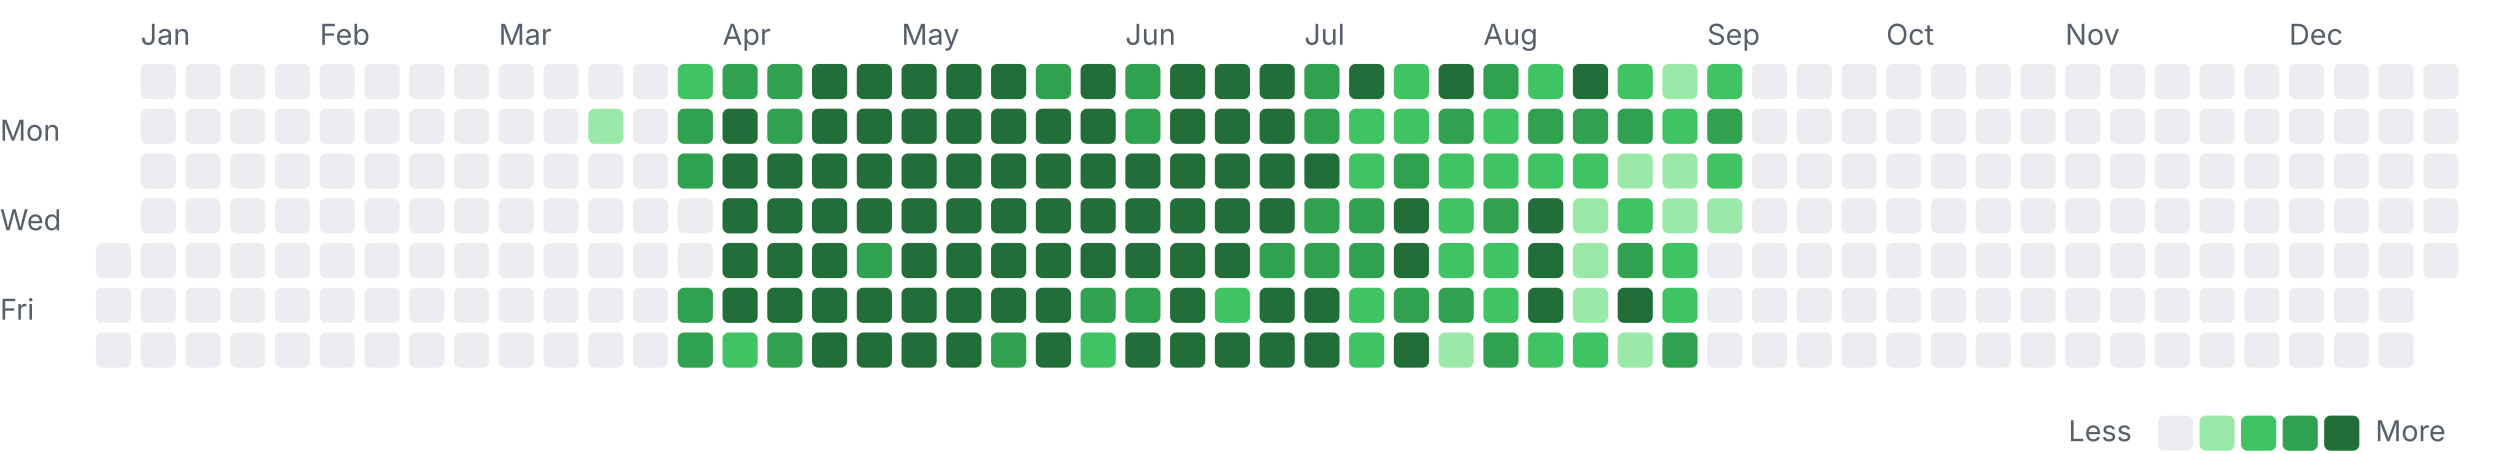
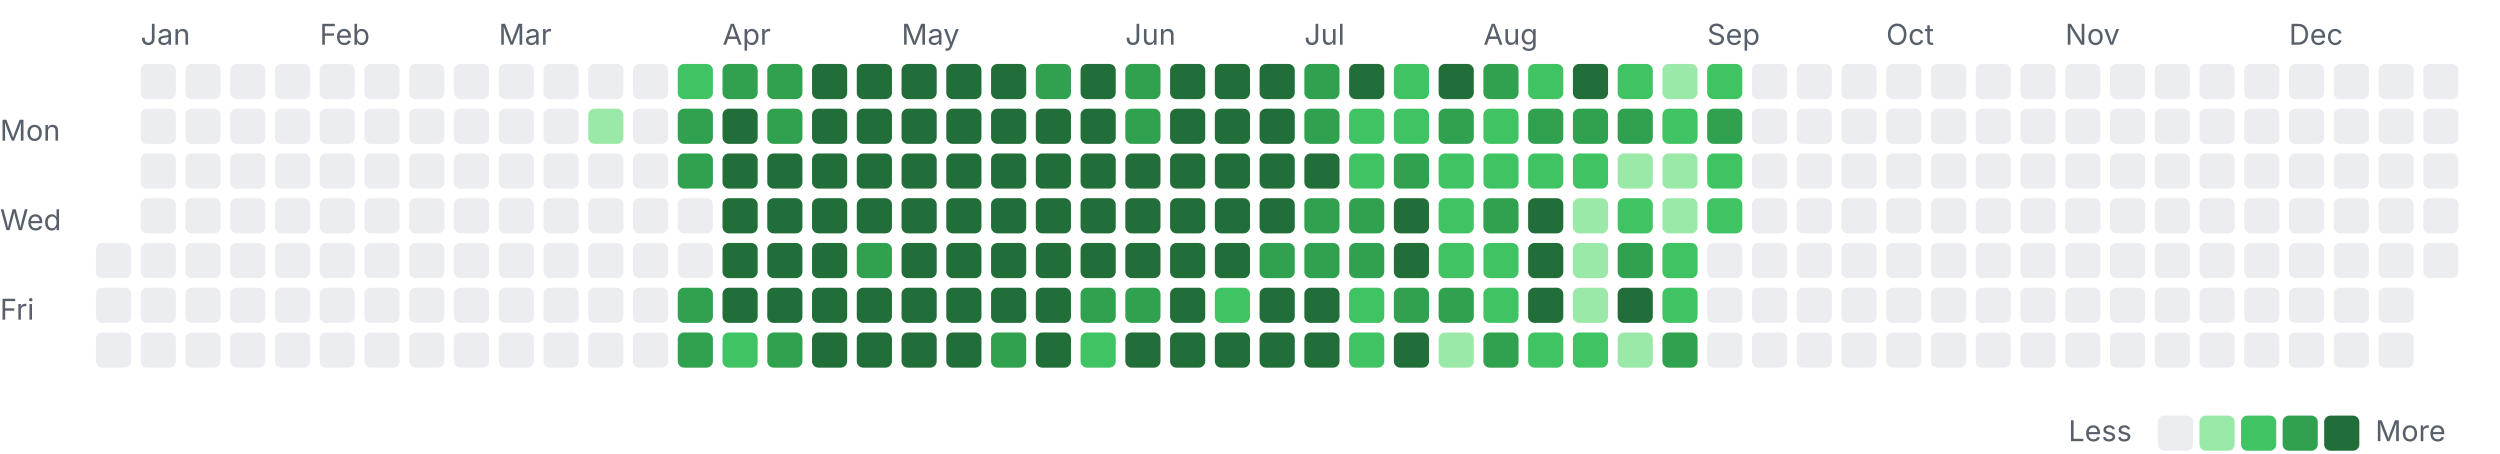
<svg xmlns="http://www.w3.org/2000/svg" width="782" height="142" viewBox="0 0 782 142">
  <style>.l0{fill:#ebedf0}.l1{fill:#9be9a8}.l2{fill:#40c463}.l3{fill:#30a14e}.l4{fill:#216e39} .lbl{fill:#57606a;font:9px -apple-system,Segoe UI,sans-serif}@media(prefers-color-scheme:dark){.l0{fill:#161b22}.l1{fill:#0e4429}.l2{fill:#006d32}.l3{fill:#26a641}.l4{fill:#39d353} .lbl{fill:#8b949e}}</style>
  <text class="lbl" x="44" y="14">Jan</text>
  <text class="lbl" x="100" y="14">Feb</text>
  <text class="lbl" x="156" y="14">Mar</text>
  <text class="lbl" x="226" y="14">Apr</text>
  <text class="lbl" x="282" y="14">May</text>
  <text class="lbl" x="352" y="14">Jun</text>
  <text class="lbl" x="408" y="14">Jul</text>
  <text class="lbl" x="464" y="14">Aug</text>
  <text class="lbl" x="534" y="14">Sep</text>
  <text class="lbl" x="590" y="14">Oct</text>
  <text class="lbl" x="646" y="14">Nov</text>
  <text class="lbl" x="716" y="14">Dec</text>
  <text class="lbl" x="0" y="44">Mon</text>
  <text class="lbl" x="0" y="72">Wed</text>
  <text class="lbl" x="0" y="100">Fri</text>
  <rect class="l0" x="30" y="76" width="11" height="11" rx="2" />
  <rect class="l0" x="30" y="90" width="11" height="11" rx="2" />
  <rect class="l0" x="30" y="104" width="11" height="11" rx="2" />
  <rect class="l0" x="44" y="20" width="11" height="11" rx="2" />
  <rect class="l0" x="44" y="34" width="11" height="11" rx="2" />
  <rect class="l0" x="44" y="48" width="11" height="11" rx="2" />
  <rect class="l0" x="44" y="62" width="11" height="11" rx="2" />
  <rect class="l0" x="44" y="76" width="11" height="11" rx="2" />
  <rect class="l0" x="44" y="90" width="11" height="11" rx="2" />
  <rect class="l0" x="44" y="104" width="11" height="11" rx="2" />
  <rect class="l0" x="58" y="20" width="11" height="11" rx="2" />
  <rect class="l0" x="58" y="34" width="11" height="11" rx="2" />
  <rect class="l0" x="58" y="48" width="11" height="11" rx="2" />
  <rect class="l0" x="58" y="62" width="11" height="11" rx="2" />
  <rect class="l0" x="58" y="76" width="11" height="11" rx="2" />
  <rect class="l0" x="58" y="90" width="11" height="11" rx="2" />
  <rect class="l0" x="58" y="104" width="11" height="11" rx="2" />
  <rect class="l0" x="72" y="20" width="11" height="11" rx="2" />
  <rect class="l0" x="72" y="34" width="11" height="11" rx="2" />
  <rect class="l0" x="72" y="48" width="11" height="11" rx="2" />
  <rect class="l0" x="72" y="62" width="11" height="11" rx="2" />
  <rect class="l0" x="72" y="76" width="11" height="11" rx="2" />
  <rect class="l0" x="72" y="90" width="11" height="11" rx="2" />
  <rect class="l0" x="72" y="104" width="11" height="11" rx="2" />
  <rect class="l0" x="86" y="20" width="11" height="11" rx="2" />
  <rect class="l0" x="86" y="34" width="11" height="11" rx="2" />
  <rect class="l0" x="86" y="48" width="11" height="11" rx="2" />
  <rect class="l0" x="86" y="62" width="11" height="11" rx="2" />
  <rect class="l0" x="86" y="76" width="11" height="11" rx="2" />
  <rect class="l0" x="86" y="90" width="11" height="11" rx="2" />
  <rect class="l0" x="86" y="104" width="11" height="11" rx="2" />
  <rect class="l0" x="100" y="20" width="11" height="11" rx="2" />
  <rect class="l0" x="100" y="34" width="11" height="11" rx="2" />
  <rect class="l0" x="100" y="48" width="11" height="11" rx="2" />
  <rect class="l0" x="100" y="62" width="11" height="11" rx="2" />
  <rect class="l0" x="100" y="76" width="11" height="11" rx="2" />
  <rect class="l0" x="100" y="90" width="11" height="11" rx="2" />
  <rect class="l0" x="100" y="104" width="11" height="11" rx="2" />
  <rect class="l0" x="114" y="20" width="11" height="11" rx="2" />
  <rect class="l0" x="114" y="34" width="11" height="11" rx="2" />
  <rect class="l0" x="114" y="48" width="11" height="11" rx="2" />
  <rect class="l0" x="114" y="62" width="11" height="11" rx="2" />
  <rect class="l0" x="114" y="76" width="11" height="11" rx="2" />
  <rect class="l0" x="114" y="90" width="11" height="11" rx="2" />
  <rect class="l0" x="114" y="104" width="11" height="11" rx="2" />
  <rect class="l0" x="128" y="20" width="11" height="11" rx="2" />
  <rect class="l0" x="128" y="34" width="11" height="11" rx="2" />
  <rect class="l0" x="128" y="48" width="11" height="11" rx="2" />
  <rect class="l0" x="128" y="62" width="11" height="11" rx="2" />
  <rect class="l0" x="128" y="76" width="11" height="11" rx="2" />
  <rect class="l0" x="128" y="90" width="11" height="11" rx="2" />
  <rect class="l0" x="128" y="104" width="11" height="11" rx="2" />
  <rect class="l0" x="142" y="20" width="11" height="11" rx="2" />
  <rect class="l0" x="142" y="34" width="11" height="11" rx="2" />
  <rect class="l0" x="142" y="48" width="11" height="11" rx="2" />
  <rect class="l0" x="142" y="62" width="11" height="11" rx="2" />
  <rect class="l0" x="142" y="76" width="11" height="11" rx="2" />
  <rect class="l0" x="142" y="90" width="11" height="11" rx="2" />
  <rect class="l0" x="142" y="104" width="11" height="11" rx="2" />
  <rect class="l0" x="156" y="20" width="11" height="11" rx="2" />
  <rect class="l0" x="156" y="34" width="11" height="11" rx="2" />
  <rect class="l0" x="156" y="48" width="11" height="11" rx="2" />
  <rect class="l0" x="156" y="62" width="11" height="11" rx="2" />
  <rect class="l0" x="156" y="76" width="11" height="11" rx="2" />
  <rect class="l0" x="156" y="90" width="11" height="11" rx="2" />
  <rect class="l0" x="156" y="104" width="11" height="11" rx="2" />
  <rect class="l0" x="170" y="20" width="11" height="11" rx="2" />
  <rect class="l0" x="170" y="34" width="11" height="11" rx="2" />
  <rect class="l0" x="170" y="48" width="11" height="11" rx="2" />
  <rect class="l0" x="170" y="62" width="11" height="11" rx="2" />
  <rect class="l0" x="170" y="76" width="11" height="11" rx="2" />
  <rect class="l0" x="170" y="90" width="11" height="11" rx="2" />
  <rect class="l0" x="170" y="104" width="11" height="11" rx="2" />
  <rect class="l0" x="184" y="20" width="11" height="11" rx="2" />
  <rect class="l1" x="184" y="34" width="11" height="11" rx="2" />
  <rect class="l0" x="184" y="48" width="11" height="11" rx="2" />
  <rect class="l0" x="184" y="62" width="11" height="11" rx="2" />
  <rect class="l0" x="184" y="76" width="11" height="11" rx="2" />
  <rect class="l0" x="184" y="90" width="11" height="11" rx="2" />
  <rect class="l0" x="184" y="104" width="11" height="11" rx="2" />
  <rect class="l0" x="198" y="20" width="11" height="11" rx="2" />
  <rect class="l0" x="198" y="34" width="11" height="11" rx="2" />
  <rect class="l0" x="198" y="48" width="11" height="11" rx="2" />
  <rect class="l0" x="198" y="62" width="11" height="11" rx="2" />
  <rect class="l0" x="198" y="76" width="11" height="11" rx="2" />
  <rect class="l0" x="198" y="90" width="11" height="11" rx="2" />
  <rect class="l0" x="198" y="104" width="11" height="11" rx="2" />
  <rect class="l2" x="212" y="20" width="11" height="11" rx="2" />
  <rect class="l3" x="212" y="34" width="11" height="11" rx="2" />
  <rect class="l3" x="212" y="48" width="11" height="11" rx="2" />
  <rect class="l0" x="212" y="62" width="11" height="11" rx="2" />
  <rect class="l0" x="212" y="76" width="11" height="11" rx="2" />
  <rect class="l3" x="212" y="90" width="11" height="11" rx="2" />
  <rect class="l3" x="212" y="104" width="11" height="11" rx="2" />
  <rect class="l3" x="226" y="20" width="11" height="11" rx="2" />
  <rect class="l4" x="226" y="34" width="11" height="11" rx="2" />
  <rect class="l4" x="226" y="48" width="11" height="11" rx="2" />
  <rect class="l4" x="226" y="62" width="11" height="11" rx="2" />
  <rect class="l4" x="226" y="76" width="11" height="11" rx="2" />
  <rect class="l4" x="226" y="90" width="11" height="11" rx="2" />
  <rect class="l2" x="226" y="104" width="11" height="11" rx="2" />
  <rect class="l3" x="240" y="20" width="11" height="11" rx="2" />
  <rect class="l3" x="240" y="34" width="11" height="11" rx="2" />
  <rect class="l4" x="240" y="48" width="11" height="11" rx="2" />
  <rect class="l4" x="240" y="62" width="11" height="11" rx="2" />
  <rect class="l4" x="240" y="76" width="11" height="11" rx="2" />
  <rect class="l4" x="240" y="90" width="11" height="11" rx="2" />
  <rect class="l3" x="240" y="104" width="11" height="11" rx="2" />
  <rect class="l4" x="254" y="20" width="11" height="11" rx="2" />
  <rect class="l4" x="254" y="34" width="11" height="11" rx="2" />
  <rect class="l4" x="254" y="48" width="11" height="11" rx="2" />
  <rect class="l4" x="254" y="62" width="11" height="11" rx="2" />
  <rect class="l4" x="254" y="76" width="11" height="11" rx="2" />
  <rect class="l4" x="254" y="90" width="11" height="11" rx="2" />
  <rect class="l4" x="254" y="104" width="11" height="11" rx="2" />
  <rect class="l4" x="268" y="20" width="11" height="11" rx="2" />
  <rect class="l4" x="268" y="34" width="11" height="11" rx="2" />
  <rect class="l4" x="268" y="48" width="11" height="11" rx="2" />
  <rect class="l4" x="268" y="62" width="11" height="11" rx="2" />
  <rect class="l3" x="268" y="76" width="11" height="11" rx="2" />
  <rect class="l4" x="268" y="90" width="11" height="11" rx="2" />
  <rect class="l4" x="268" y="104" width="11" height="11" rx="2" />
  <rect class="l4" x="282" y="20" width="11" height="11" rx="2" />
  <rect class="l4" x="282" y="34" width="11" height="11" rx="2" />
  <rect class="l4" x="282" y="48" width="11" height="11" rx="2" />
  <rect class="l4" x="282" y="62" width="11" height="11" rx="2" />
  <rect class="l4" x="282" y="76" width="11" height="11" rx="2" />
  <rect class="l4" x="282" y="90" width="11" height="11" rx="2" />
  <rect class="l4" x="282" y="104" width="11" height="11" rx="2" />
  <rect class="l4" x="296" y="20" width="11" height="11" rx="2" />
  <rect class="l4" x="296" y="34" width="11" height="11" rx="2" />
  <rect class="l4" x="296" y="48" width="11" height="11" rx="2" />
  <rect class="l4" x="296" y="62" width="11" height="11" rx="2" />
  <rect class="l4" x="296" y="76" width="11" height="11" rx="2" />
  <rect class="l4" x="296" y="90" width="11" height="11" rx="2" />
  <rect class="l4" x="296" y="104" width="11" height="11" rx="2" />
  <rect class="l4" x="310" y="20" width="11" height="11" rx="2" />
  <rect class="l4" x="310" y="34" width="11" height="11" rx="2" />
  <rect class="l4" x="310" y="48" width="11" height="11" rx="2" />
  <rect class="l4" x="310" y="62" width="11" height="11" rx="2" />
  <rect class="l4" x="310" y="76" width="11" height="11" rx="2" />
  <rect class="l4" x="310" y="90" width="11" height="11" rx="2" />
  <rect class="l3" x="310" y="104" width="11" height="11" rx="2" />
  <rect class="l3" x="324" y="20" width="11" height="11" rx="2" />
  <rect class="l4" x="324" y="34" width="11" height="11" rx="2" />
  <rect class="l4" x="324" y="48" width="11" height="11" rx="2" />
  <rect class="l4" x="324" y="62" width="11" height="11" rx="2" />
  <rect class="l4" x="324" y="76" width="11" height="11" rx="2" />
  <rect class="l4" x="324" y="90" width="11" height="11" rx="2" />
  <rect class="l4" x="324" y="104" width="11" height="11" rx="2" />
  <rect class="l4" x="338" y="20" width="11" height="11" rx="2" />
  <rect class="l4" x="338" y="34" width="11" height="11" rx="2" />
  <rect class="l4" x="338" y="48" width="11" height="11" rx="2" />
  <rect class="l4" x="338" y="62" width="11" height="11" rx="2" />
  <rect class="l4" x="338" y="76" width="11" height="11" rx="2" />
  <rect class="l3" x="338" y="90" width="11" height="11" rx="2" />
  <rect class="l2" x="338" y="104" width="11" height="11" rx="2" />
  <rect class="l3" x="352" y="20" width="11" height="11" rx="2" />
  <rect class="l3" x="352" y="34" width="11" height="11" rx="2" />
  <rect class="l4" x="352" y="48" width="11" height="11" rx="2" />
  <rect class="l4" x="352" y="62" width="11" height="11" rx="2" />
  <rect class="l4" x="352" y="76" width="11" height="11" rx="2" />
  <rect class="l3" x="352" y="90" width="11" height="11" rx="2" />
  <rect class="l4" x="352" y="104" width="11" height="11" rx="2" />
  <rect class="l4" x="366" y="20" width="11" height="11" rx="2" />
  <rect class="l4" x="366" y="34" width="11" height="11" rx="2" />
  <rect class="l4" x="366" y="48" width="11" height="11" rx="2" />
  <rect class="l4" x="366" y="62" width="11" height="11" rx="2" />
  <rect class="l4" x="366" y="76" width="11" height="11" rx="2" />
  <rect class="l4" x="366" y="90" width="11" height="11" rx="2" />
  <rect class="l4" x="366" y="104" width="11" height="11" rx="2" />
  <rect class="l4" x="380" y="20" width="11" height="11" rx="2" />
  <rect class="l4" x="380" y="34" width="11" height="11" rx="2" />
  <rect class="l4" x="380" y="48" width="11" height="11" rx="2" />
  <rect class="l4" x="380" y="62" width="11" height="11" rx="2" />
  <rect class="l4" x="380" y="76" width="11" height="11" rx="2" />
  <rect class="l2" x="380" y="90" width="11" height="11" rx="2" />
  <rect class="l4" x="380" y="104" width="11" height="11" rx="2" />
  <rect class="l4" x="394" y="20" width="11" height="11" rx="2" />
  <rect class="l4" x="394" y="34" width="11" height="11" rx="2" />
  <rect class="l4" x="394" y="48" width="11" height="11" rx="2" />
  <rect class="l4" x="394" y="62" width="11" height="11" rx="2" />
  <rect class="l3" x="394" y="76" width="11" height="11" rx="2" />
  <rect class="l4" x="394" y="90" width="11" height="11" rx="2" />
  <rect class="l4" x="394" y="104" width="11" height="11" rx="2" />
  <rect class="l3" x="408" y="20" width="11" height="11" rx="2" />
  <rect class="l3" x="408" y="34" width="11" height="11" rx="2" />
  <rect class="l4" x="408" y="48" width="11" height="11" rx="2" />
  <rect class="l3" x="408" y="62" width="11" height="11" rx="2" />
  <rect class="l3" x="408" y="76" width="11" height="11" rx="2" />
  <rect class="l4" x="408" y="90" width="11" height="11" rx="2" />
  <rect class="l4" x="408" y="104" width="11" height="11" rx="2" />
  <rect class="l4" x="422" y="20" width="11" height="11" rx="2" />
  <rect class="l2" x="422" y="34" width="11" height="11" rx="2" />
  <rect class="l2" x="422" y="48" width="11" height="11" rx="2" />
  <rect class="l3" x="422" y="62" width="11" height="11" rx="2" />
  <rect class="l3" x="422" y="76" width="11" height="11" rx="2" />
  <rect class="l2" x="422" y="90" width="11" height="11" rx="2" />
  <rect class="l2" x="422" y="104" width="11" height="11" rx="2" />
  <rect class="l2" x="436" y="20" width="11" height="11" rx="2" />
  <rect class="l2" x="436" y="34" width="11" height="11" rx="2" />
  <rect class="l3" x="436" y="48" width="11" height="11" rx="2" />
  <rect class="l4" x="436" y="62" width="11" height="11" rx="2" />
  <rect class="l4" x="436" y="76" width="11" height="11" rx="2" />
  <rect class="l3" x="436" y="90" width="11" height="11" rx="2" />
  <rect class="l4" x="436" y="104" width="11" height="11" rx="2" />
  <rect class="l4" x="450" y="20" width="11" height="11" rx="2" />
  <rect class="l3" x="450" y="34" width="11" height="11" rx="2" />
  <rect class="l2" x="450" y="48" width="11" height="11" rx="2" />
  <rect class="l2" x="450" y="62" width="11" height="11" rx="2" />
  <rect class="l2" x="450" y="76" width="11" height="11" rx="2" />
  <rect class="l3" x="450" y="90" width="11" height="11" rx="2" />
  <rect class="l1" x="450" y="104" width="11" height="11" rx="2" />
  <rect class="l3" x="464" y="20" width="11" height="11" rx="2" />
  <rect class="l2" x="464" y="34" width="11" height="11" rx="2" />
  <rect class="l2" x="464" y="48" width="11" height="11" rx="2" />
  <rect class="l3" x="464" y="62" width="11" height="11" rx="2" />
  <rect class="l2" x="464" y="76" width="11" height="11" rx="2" />
  <rect class="l2" x="464" y="90" width="11" height="11" rx="2" />
  <rect class="l3" x="464" y="104" width="11" height="11" rx="2" />
  <rect class="l2" x="478" y="20" width="11" height="11" rx="2" />
  <rect class="l3" x="478" y="34" width="11" height="11" rx="2" />
  <rect class="l2" x="478" y="48" width="11" height="11" rx="2" />
  <rect class="l4" x="478" y="62" width="11" height="11" rx="2" />
  <rect class="l4" x="478" y="76" width="11" height="11" rx="2" />
  <rect class="l4" x="478" y="90" width="11" height="11" rx="2" />
  <rect class="l2" x="478" y="104" width="11" height="11" rx="2" />
  <rect class="l4" x="492" y="20" width="11" height="11" rx="2" />
  <rect class="l3" x="492" y="34" width="11" height="11" rx="2" />
  <rect class="l2" x="492" y="48" width="11" height="11" rx="2" />
  <rect class="l1" x="492" y="62" width="11" height="11" rx="2" />
  <rect class="l1" x="492" y="76" width="11" height="11" rx="2" />
  <rect class="l1" x="492" y="90" width="11" height="11" rx="2" />
  <rect class="l2" x="492" y="104" width="11" height="11" rx="2" />
  <rect class="l2" x="506" y="20" width="11" height="11" rx="2" />
  <rect class="l3" x="506" y="34" width="11" height="11" rx="2" />
  <rect class="l1" x="506" y="48" width="11" height="11" rx="2" />
  <rect class="l2" x="506" y="62" width="11" height="11" rx="2" />
  <rect class="l3" x="506" y="76" width="11" height="11" rx="2" />
  <rect class="l4" x="506" y="90" width="11" height="11" rx="2" />
  <rect class="l1" x="506" y="104" width="11" height="11" rx="2" />
  <rect class="l1" x="520" y="20" width="11" height="11" rx="2" />
  <rect class="l2" x="520" y="34" width="11" height="11" rx="2" />
  <rect class="l1" x="520" y="48" width="11" height="11" rx="2" />
  <rect class="l1" x="520" y="62" width="11" height="11" rx="2" />
  <rect class="l2" x="520" y="76" width="11" height="11" rx="2" />
  <rect class="l2" x="520" y="90" width="11" height="11" rx="2" />
  <rect class="l3" x="520" y="104" width="11" height="11" rx="2" />
  <rect class="l2" x="534" y="20" width="11" height="11" rx="2" />
  <rect class="l3" x="534" y="34" width="11" height="11" rx="2" />
  <rect class="l2" x="534" y="48" width="11" height="11" rx="2" />
-   <rect class="l1" x="534" y="62" width="11" height="11" rx="2" />
+   <rect class="l2" x="534" y="62" width="11" height="11" rx="2" />
  <rect class="l0" x="534" y="76" width="11" height="11" rx="2" />
  <rect class="l0" x="534" y="90" width="11" height="11" rx="2" />
  <rect class="l0" x="534" y="104" width="11" height="11" rx="2" />
  <rect class="l0" x="548" y="20" width="11" height="11" rx="2" />
  <rect class="l0" x="548" y="34" width="11" height="11" rx="2" />
  <rect class="l0" x="548" y="48" width="11" height="11" rx="2" />
  <rect class="l0" x="548" y="62" width="11" height="11" rx="2" />
  <rect class="l0" x="548" y="76" width="11" height="11" rx="2" />
  <rect class="l0" x="548" y="90" width="11" height="11" rx="2" />
  <rect class="l0" x="548" y="104" width="11" height="11" rx="2" />
  <rect class="l0" x="562" y="20" width="11" height="11" rx="2" />
  <rect class="l0" x="562" y="34" width="11" height="11" rx="2" />
  <rect class="l0" x="562" y="48" width="11" height="11" rx="2" />
  <rect class="l0" x="562" y="62" width="11" height="11" rx="2" />
  <rect class="l0" x="562" y="76" width="11" height="11" rx="2" />
  <rect class="l0" x="562" y="90" width="11" height="11" rx="2" />
  <rect class="l0" x="562" y="104" width="11" height="11" rx="2" />
  <rect class="l0" x="576" y="20" width="11" height="11" rx="2" />
  <rect class="l0" x="576" y="34" width="11" height="11" rx="2" />
  <rect class="l0" x="576" y="48" width="11" height="11" rx="2" />
  <rect class="l0" x="576" y="62" width="11" height="11" rx="2" />
  <rect class="l0" x="576" y="76" width="11" height="11" rx="2" />
  <rect class="l0" x="576" y="90" width="11" height="11" rx="2" />
  <rect class="l0" x="576" y="104" width="11" height="11" rx="2" />
  <rect class="l0" x="590" y="20" width="11" height="11" rx="2" />
  <rect class="l0" x="590" y="34" width="11" height="11" rx="2" />
  <rect class="l0" x="590" y="48" width="11" height="11" rx="2" />
  <rect class="l0" x="590" y="62" width="11" height="11" rx="2" />
  <rect class="l0" x="590" y="76" width="11" height="11" rx="2" />
  <rect class="l0" x="590" y="90" width="11" height="11" rx="2" />
  <rect class="l0" x="590" y="104" width="11" height="11" rx="2" />
  <rect class="l0" x="604" y="20" width="11" height="11" rx="2" />
  <rect class="l0" x="604" y="34" width="11" height="11" rx="2" />
  <rect class="l0" x="604" y="48" width="11" height="11" rx="2" />
  <rect class="l0" x="604" y="62" width="11" height="11" rx="2" />
  <rect class="l0" x="604" y="76" width="11" height="11" rx="2" />
  <rect class="l0" x="604" y="90" width="11" height="11" rx="2" />
  <rect class="l0" x="604" y="104" width="11" height="11" rx="2" />
  <rect class="l0" x="618" y="20" width="11" height="11" rx="2" />
  <rect class="l0" x="618" y="34" width="11" height="11" rx="2" />
  <rect class="l0" x="618" y="48" width="11" height="11" rx="2" />
  <rect class="l0" x="618" y="62" width="11" height="11" rx="2" />
  <rect class="l0" x="618" y="76" width="11" height="11" rx="2" />
  <rect class="l0" x="618" y="90" width="11" height="11" rx="2" />
  <rect class="l0" x="618" y="104" width="11" height="11" rx="2" />
  <rect class="l0" x="632" y="20" width="11" height="11" rx="2" />
  <rect class="l0" x="632" y="34" width="11" height="11" rx="2" />
  <rect class="l0" x="632" y="48" width="11" height="11" rx="2" />
  <rect class="l0" x="632" y="62" width="11" height="11" rx="2" />
  <rect class="l0" x="632" y="76" width="11" height="11" rx="2" />
  <rect class="l0" x="632" y="90" width="11" height="11" rx="2" />
  <rect class="l0" x="632" y="104" width="11" height="11" rx="2" />
  <rect class="l0" x="646" y="20" width="11" height="11" rx="2" />
  <rect class="l0" x="646" y="34" width="11" height="11" rx="2" />
  <rect class="l0" x="646" y="48" width="11" height="11" rx="2" />
  <rect class="l0" x="646" y="62" width="11" height="11" rx="2" />
  <rect class="l0" x="646" y="76" width="11" height="11" rx="2" />
  <rect class="l0" x="646" y="90" width="11" height="11" rx="2" />
  <rect class="l0" x="646" y="104" width="11" height="11" rx="2" />
  <rect class="l0" x="660" y="20" width="11" height="11" rx="2" />
  <rect class="l0" x="660" y="34" width="11" height="11" rx="2" />
  <rect class="l0" x="660" y="48" width="11" height="11" rx="2" />
  <rect class="l0" x="660" y="62" width="11" height="11" rx="2" />
  <rect class="l0" x="660" y="76" width="11" height="11" rx="2" />
  <rect class="l0" x="660" y="90" width="11" height="11" rx="2" />
  <rect class="l0" x="660" y="104" width="11" height="11" rx="2" />
  <rect class="l0" x="674" y="20" width="11" height="11" rx="2" />
  <rect class="l0" x="674" y="34" width="11" height="11" rx="2" />
  <rect class="l0" x="674" y="48" width="11" height="11" rx="2" />
  <rect class="l0" x="674" y="62" width="11" height="11" rx="2" />
  <rect class="l0" x="674" y="76" width="11" height="11" rx="2" />
  <rect class="l0" x="674" y="90" width="11" height="11" rx="2" />
  <rect class="l0" x="674" y="104" width="11" height="11" rx="2" />
  <rect class="l0" x="688" y="20" width="11" height="11" rx="2" />
  <rect class="l0" x="688" y="34" width="11" height="11" rx="2" />
  <rect class="l0" x="688" y="48" width="11" height="11" rx="2" />
  <rect class="l0" x="688" y="62" width="11" height="11" rx="2" />
  <rect class="l0" x="688" y="76" width="11" height="11" rx="2" />
  <rect class="l0" x="688" y="90" width="11" height="11" rx="2" />
  <rect class="l0" x="688" y="104" width="11" height="11" rx="2" />
  <rect class="l0" x="702" y="20" width="11" height="11" rx="2" />
  <rect class="l0" x="702" y="34" width="11" height="11" rx="2" />
  <rect class="l0" x="702" y="48" width="11" height="11" rx="2" />
  <rect class="l0" x="702" y="62" width="11" height="11" rx="2" />
  <rect class="l0" x="702" y="76" width="11" height="11" rx="2" />
  <rect class="l0" x="702" y="90" width="11" height="11" rx="2" />
  <rect class="l0" x="702" y="104" width="11" height="11" rx="2" />
  <rect class="l0" x="716" y="20" width="11" height="11" rx="2" />
  <rect class="l0" x="716" y="34" width="11" height="11" rx="2" />
  <rect class="l0" x="716" y="48" width="11" height="11" rx="2" />
  <rect class="l0" x="716" y="62" width="11" height="11" rx="2" />
  <rect class="l0" x="716" y="76" width="11" height="11" rx="2" />
  <rect class="l0" x="716" y="90" width="11" height="11" rx="2" />
  <rect class="l0" x="716" y="104" width="11" height="11" rx="2" />
  <rect class="l0" x="730" y="20" width="11" height="11" rx="2" />
  <rect class="l0" x="730" y="34" width="11" height="11" rx="2" />
  <rect class="l0" x="730" y="48" width="11" height="11" rx="2" />
  <rect class="l0" x="730" y="62" width="11" height="11" rx="2" />
  <rect class="l0" x="730" y="76" width="11" height="11" rx="2" />
  <rect class="l0" x="730" y="90" width="11" height="11" rx="2" />
  <rect class="l0" x="730" y="104" width="11" height="11" rx="2" />
  <rect class="l0" x="744" y="20" width="11" height="11" rx="2" />
  <rect class="l0" x="744" y="34" width="11" height="11" rx="2" />
  <rect class="l0" x="744" y="48" width="11" height="11" rx="2" />
  <rect class="l0" x="744" y="62" width="11" height="11" rx="2" />
  <rect class="l0" x="744" y="76" width="11" height="11" rx="2" />
  <rect class="l0" x="744" y="90" width="11" height="11" rx="2" />
  <rect class="l0" x="744" y="104" width="11" height="11" rx="2" />
  <rect class="l0" x="758" y="20" width="11" height="11" rx="2" />
  <rect class="l0" x="758" y="34" width="11" height="11" rx="2" />
  <rect class="l0" x="758" y="48" width="11" height="11" rx="2" />
  <rect class="l0" x="758" y="62" width="11" height="11" rx="2" />
  <rect class="l0" x="758" y="76" width="11" height="11" rx="2" />
  <text class="lbl" x="647" y="138">Less</text>
  <rect class="l0" x="675" y="130" width="11" height="11" rx="2" />
  <rect class="l1" x="688" y="130" width="11" height="11" rx="2" />
  <rect class="l2" x="701" y="130" width="11" height="11" rx="2" />
  <rect class="l3" x="714" y="130" width="11" height="11" rx="2" />
  <rect class="l4" x="727" y="130" width="11" height="11" rx="2" />
  <text class="lbl" x="743" y="138">More</text>
</svg>
